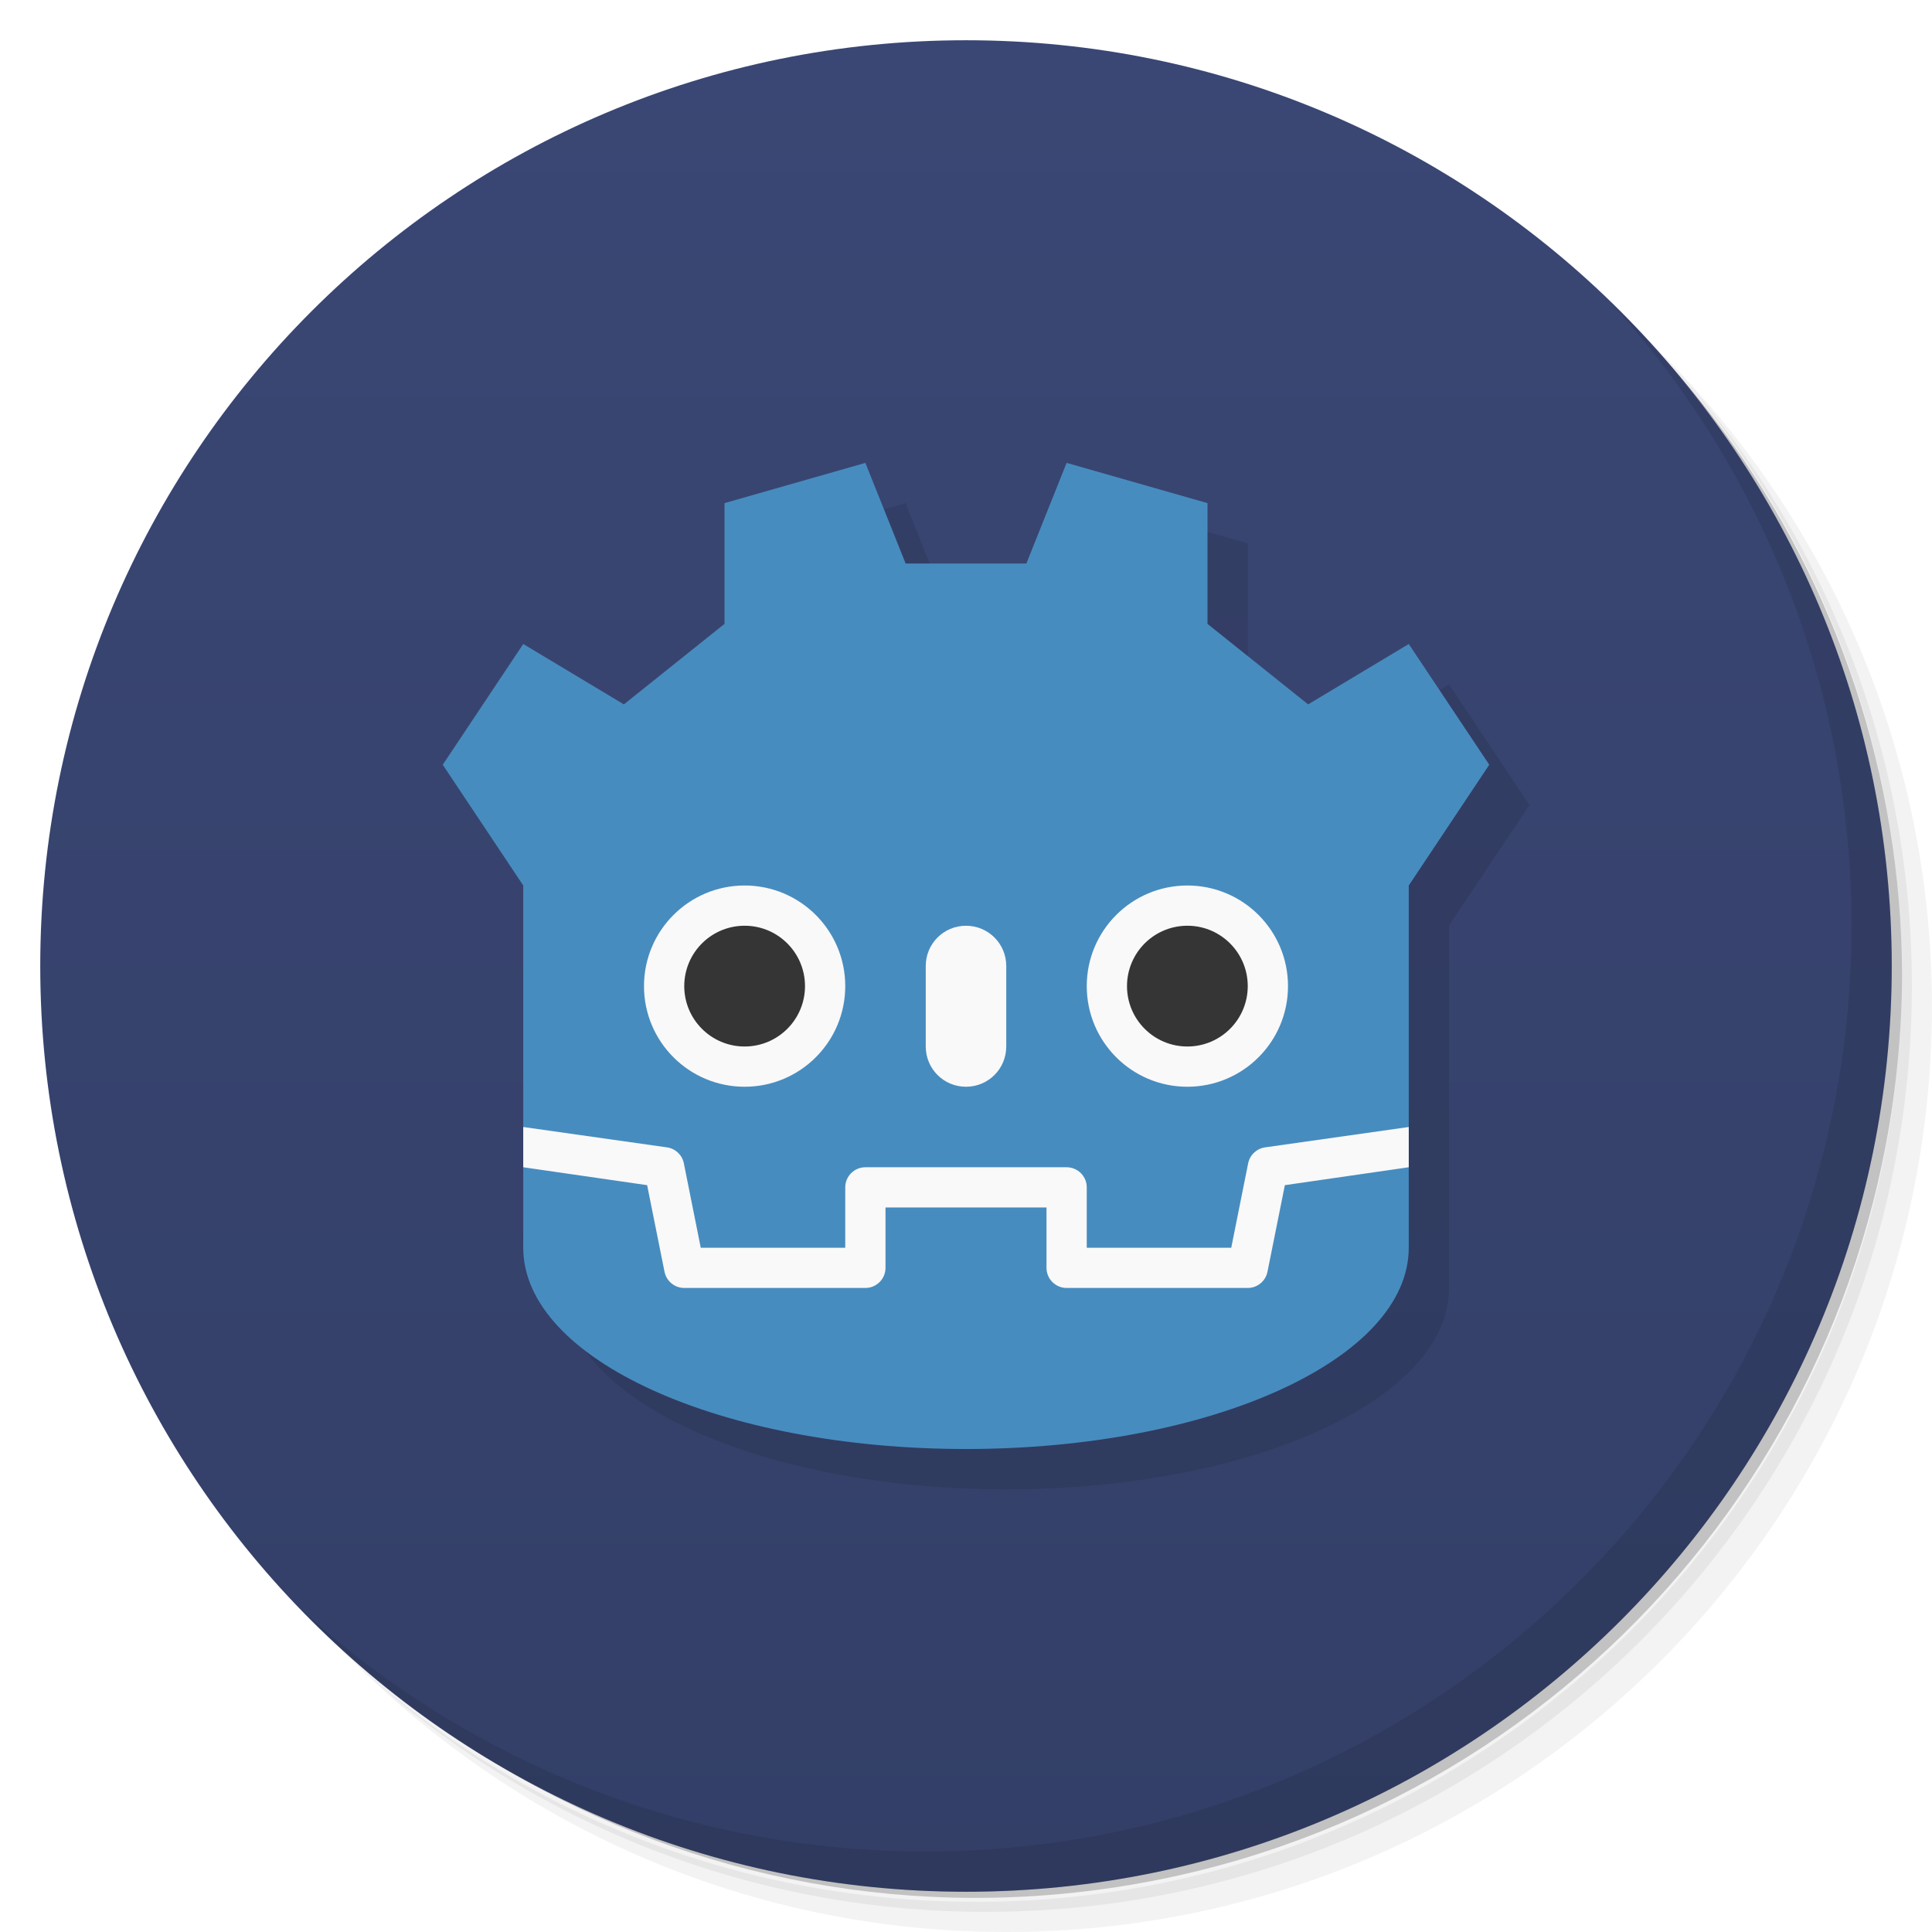
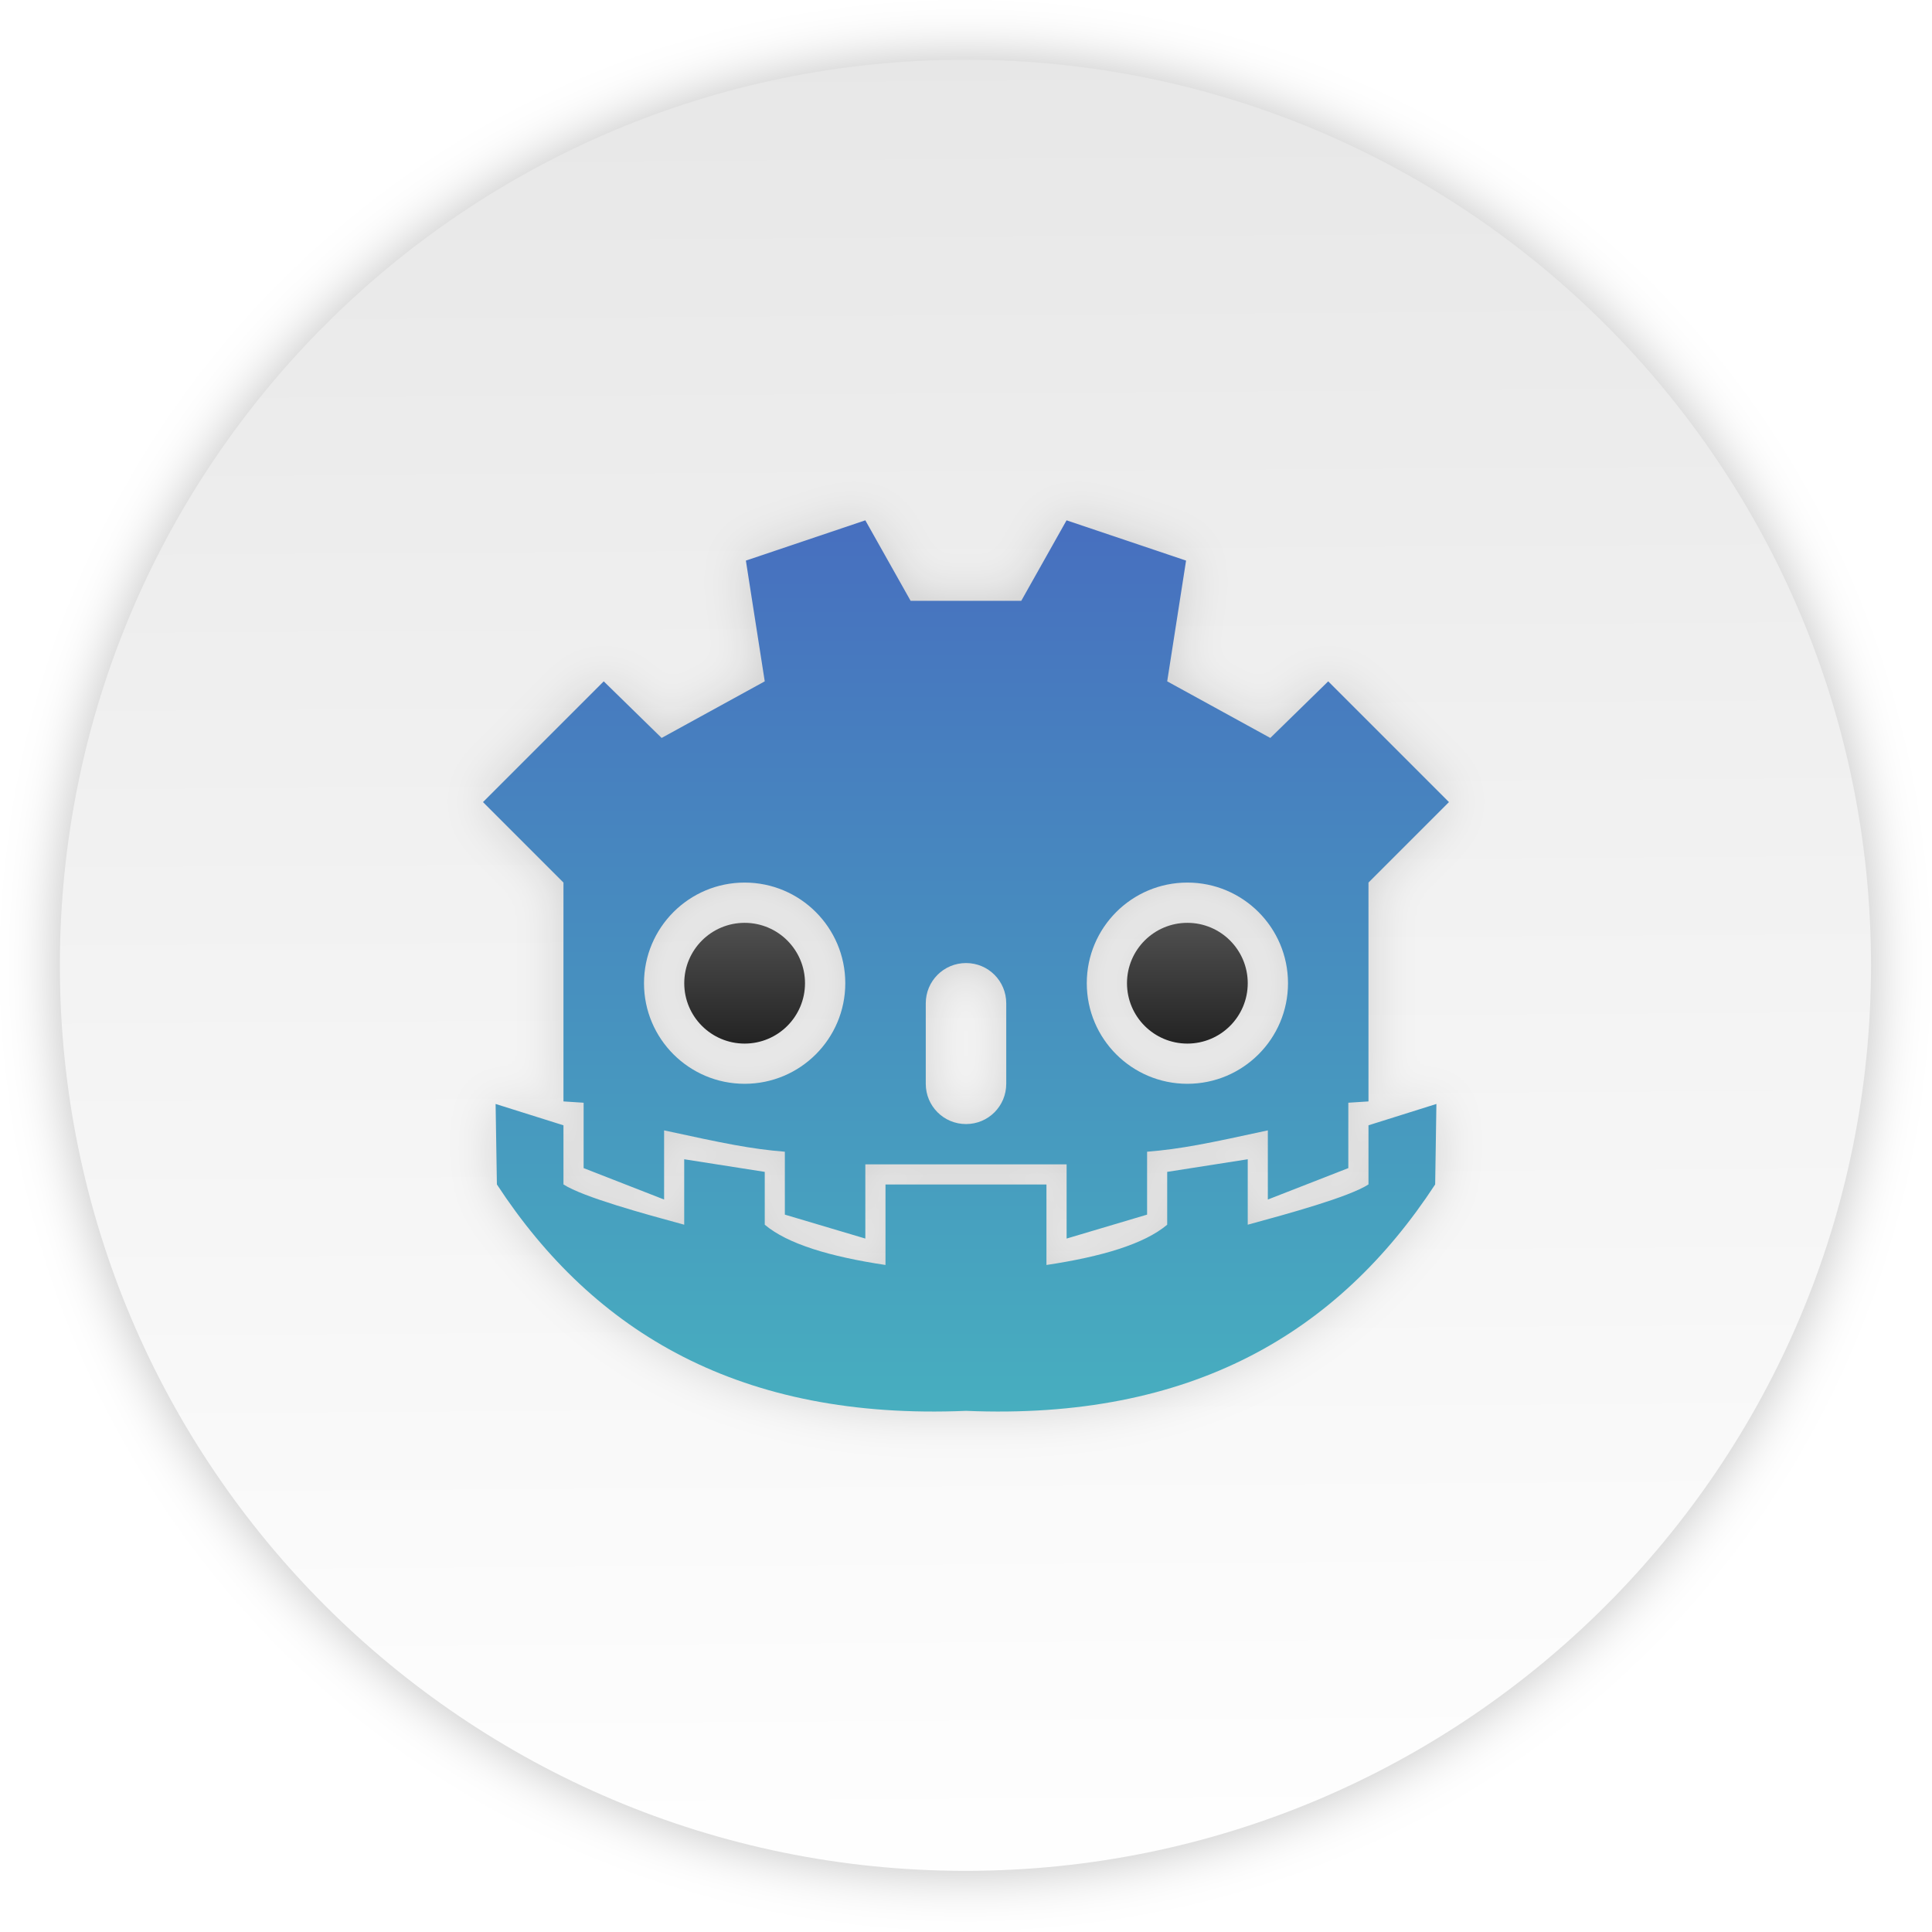
- <svg xmlns="http://www.w3.org/2000/svg" version="1.1" viewBox="0 0 48 48">
+ <svg xmlns="http://www.w3.org/2000/svg" xmlns:xlink="http://www.w3.org/1999/xlink" width="64" height="64" version="1.1">
  <defs>
-     <linearGradient id="bg" x2="0" y1="1" y2="47" gradientUnits="userSpaceOnUse">
-       <stop style="stop-color:#3a4774" offset="0" />
-       <stop style="stop-color:#333f67" offset="1" />
+     <linearGradient id="a">
+       <stop stop-color="#505050" offset="0" />
+       <stop stop-color="#232323" offset="1" />
    </linearGradient>
+     <linearGradient id="b" x1="408.25" x2="407.94" y1="547.6" y2="498.89" gradientTransform="matrix(1.3276 0 0 1.3276 -510.64 -663.52)" gradientUnits="userSpaceOnUse">
+       <stop stop-color="#fff" offset="0" />
+       <stop stop-color="#e6e6e6" offset="1" />
+     </linearGradient>
+     <filter id="d" x="-.059" y="-.061" width="1.118" height="1.122" color-interpolation-filters="sRGB">
+       <feGaussianBlur stdDeviation="10.562" />
+     </filter>
+     <filter id="c" x="-.036" y="-.036" width="1.072" height="1.072" color-interpolation-filters="sRGB">
+       <feGaussianBlur stdDeviation="0.89" />
+     </filter>
+     <filter x="-.06" y="-.06" width="1.12" height="1.12" color-interpolation-filters="sRGB">
+       <feGaussianBlur stdDeviation="0.212" />
+     </filter>
+     <linearGradient id="g" x1="32" x2="32" y1="17.238" y2="46.762" gradientUnits="userSpaceOnUse">
+       <stop stop-color="#476fbf" offset="0" />
+       <stop stop-color="#47aebf" offset="1" />
+     </linearGradient>
+     <linearGradient id="f" x1="22.704" x2="22.704" y1="42.59" y2="45.59" gradientUnits="userSpaceOnUse" xlink:href="#a" />
+     <linearGradient id="e" x1="33.704" x2="33.704" y1="42.59" y2="45.59" gradientUnits="userSpaceOnUse" xlink:href="#a" />
+     <filter id="h" x="-.058" y="-.063" width="1.115" height="1.125" color-interpolation-filters="sRGB">
+       <feGaussianBlur stdDeviation="0.577" />
+     </filter>
  </defs>
-   <path d="m36.31 5c5.859 4.062 9.688 10.831 9.688 18.5 0 12.426-10.07 22.5-22.5 22.5-7.669 0-14.438-3.828-18.5-9.688 1.037 1.822 2.306 3.499 3.781 4.969 4.085 3.712 9.514 5.969 15.469 5.969 12.703 0 23-10.298 23-23 0-5.954-2.256-11.384-5.969-15.469-1.469-1.475-3.147-2.744-4.969-3.781zm4.969 3.781c3.854 4.113 6.219 9.637 6.219 15.719 0 12.703-10.297 23-23 23-6.081 0-11.606-2.364-15.719-6.219 4.16 4.144 9.883 6.719 16.219 6.719 12.703 0 23-10.298 23-23 0-6.335-2.575-12.06-6.719-16.219z" style="opacity:.05" />
-   <path d="m41.28 8.781c3.712 4.085 5.969 9.514 5.969 15.469 0 12.703-10.297 23-23 23-5.954 0-11.384-2.256-15.469-5.969 4.113 3.854 9.637 6.219 15.719 6.219 12.703 0 23-10.298 23-23 0-6.081-2.364-11.606-6.219-15.719z" style="opacity:.1" />
-   <path d="m31.25 2.375c8.615 3.154 14.75 11.417 14.75 21.13 0 12.426-10.07 22.5-22.5 22.5-9.708 0-17.971-6.135-21.12-14.75a23 23 0 0 0 44.875-7 23 23 0 0 0-16-21.875z" style="opacity:.2" />
-   <circle cx="24" cy="24" r="23" style="fill:url(#bg)" />
-   <path d="m40.03 7.531c3.712 4.084 5.969 9.514 5.969 15.469 0 12.703-10.297 23-23 23-5.954 0-11.384-2.256-15.469-5.969 4.178 4.291 10.01 6.969 16.469 6.969 12.703 0 23-10.298 23-23 0-6.462-2.677-12.291-6.969-16.469z" style="opacity:.1" />
-   <path d="m22.5 12.5-3.5 1v3l-5 6.5v9c0 2.77 4.906 5 11 5 6.094 0 11-2.23 11-5v-9l2-3-2-3-2.5 1.5-2.5-2v-3l-3.5-1-1 2.5h-3z" style="opacity:.1;paint-order:normal" />
-   <path d="m21.5 11.5-3.5 1v3l-2.5 2-2.5-1.5-2 3 2 3v9c0 2.77 4.906 5 11 5 6.094 0 11-2.23 11-5v-9l2-3-2-3-2.5 1.5-2.5-2v-3l-3.5-1-1 2.5h-3z" style="fill:#478cbf;paint-order:normal" />
-   <path d="m18.5 22c-1.381 0-2.5 1.119-2.5 2.5s1.119 2.5 2.5 2.5c1.381 0 2.5-1.119 2.5-2.5s-1.119-2.5-2.5-2.5zm11 0c-1.381 0-2.5 1.119-2.5 2.5s1.119 2.5 2.5 2.5c1.381 0 2.5-1.119 2.5-2.5s-1.119-2.5-2.5-2.5zm-5.5 1c-0.554 0-1 0.446-1 1v2c0 0.554 0.446 1 1 1 0.554 0 1-0.446 1-1v-2c0-0.554-0.446-1-1-1zm-11 5v1l3.078 0.445 0.432 2.152c0.047 0.234 0.252 0.402 0.49 0.402h4.5c0.276 0 0.5-0.224 0.5-0.5v-1.5h4v1.5c0 0.276 0.224 0.5 0.5 0.5h4.5c0.238 0 0.443-0.169 0.49-0.402l0.432-2.152 3.078-0.445v-1l-3.57 0.506c-0.21 0.03-0.378 0.189-0.42 0.396l-0.42 2.098h-3.59v-1.5c0-0.276-0.224-0.5-0.5-0.5h-5c-0.276 0-0.5 0.224-0.5 0.5v1.5h-3.59l-0.42-2.098c-0.042-0.208-0.21-0.367-0.42-0.396z" style="fill:#f9f9f9" />
-   <path d="m18.543 23a1.5 1.5 0 0 0-1.543 1.5 1.5 1.5 0 0 0 3 0 1.5 1.5 0 0 0-1.457-1.5zm11 0a1.5 1.5 0 0 0-1.543 1.5 1.5 1.5 0 1 0 3 0 1.5 1.5 0 0 0-1.457-1.5z" style="fill:#353535" />
+   <rect transform="matrix(1.0115 0 0 1.0115 -389.32 -489.92)" x="386.85" y="486.31" width="59.315" height="59.315" ry="29.657" filter="url(#c)" opacity=".25" />
+   <rect x="1.983" y="1.978" width="59.997" height="59.997" ry="29.998" fill="url(#b)" stroke-width="1.012" />
+   <g transform="matrix(1.3333 0 0 1.3333 -5.6045 -26.215)" filter="url(#h)" opacity=".15" stroke-width=".75">
+     <path transform="matrix(.75 0 0 .75 4.2034 19.661)" d="m28.666 17.238-3.957 1.334 0.625 4-3.416 1.875-1.918-1.875-4 4 2.666 2.666v7.25l0.668 0.043v2.166l2.666 1.041v-2.291c1.98 0.431 2.872 0.616 4 0.707v2.084l2.666 0.793v-2.459h3.334 3.334v2.459l2.666-0.793v-2.084c1.128-0.091 2.02-0.276 4-0.707v2.291l2.666-1.041v-2.166l0.668-0.043v-7.25l2.666-2.666-4-4-1.918 1.875-3.416-1.875 0.625-4-3.959-1.334-1.5 2.666h-1.834-1.832l-1.5-2.666zm-3.998 12c1.841 0 3.334 1.493 3.334 3.334 0 1.841-1.493 3.332-3.334 3.332-1.841 0-3.334-1.491-3.334-3.332 0-1.841 1.493-3.334 3.334-3.334zm14.666 0c1.841 0 3.334 1.493 3.334 3.334 0 1.841-1.493 3.332-3.334 3.332-1.841 0-3.332-1.491-3.332-3.332 0-1.841 1.491-3.334 3.332-3.334zm-7.332 2.666c0.739 0 1.332 0.595 1.332 1.334v2.666c0 0.739-0.593 1.334-1.332 1.334s-1.334-0.595-1.334-1.334v-2.666c0-0.739 0.595-1.334 1.334-1.334zm-15.584 4.668 0.043 2.666c3.221 4.921 8.08 7.815 15.541 7.5 7.465 0.315 12.32-2.579 15.541-7.5l0.041-2.666-2.25 0.707v1.959c-0.652 0.42-2.667 0.971-4 1.334v-2.168l-2.668 0.418v1.75c-0.755 0.637-2.161 1.058-4 1.334v-2.666h-2.666-2.666v2.666c-1.839-0.276-3.245-0.697-4-1.334v-1.75l-2.668-0.418v2.168c-1.333-0.363-3.348-0.914-4-1.334v-1.959l-2.248-0.707z" />
+     <path d="m24.204 44.09a1.5 1.5 0 1 1-3 0 1.5 1.5 0 1 1 3 0z" />
+     <path d="m35.204 44.09a1.5 1.5 0 1 1-3 0 1.5 1.5 0 1 1 3 0z" />
+   </g>
+   <g transform="matrix(1.3333 0 0 1.3333 -5.6045 -26.215)" stroke-width=".75">
+     <path transform="matrix(.75 0 0 .75 4.2034 19.661)" d="m28.666 17.238-3.957 1.334 0.625 4-3.416 1.875-1.918-1.875-4 4 2.666 2.666v7.25l0.668 0.043v2.166l2.666 1.041v-2.291c1.98 0.431 2.872 0.616 4 0.707v2.084l2.666 0.793v-2.459h3.334 3.334v2.459l2.666-0.793v-2.084c1.128-0.091 2.02-0.276 4-0.707v2.291l2.666-1.041v-2.166l0.668-0.043v-7.25l2.666-2.666-4-4-1.918 1.875-3.416-1.875 0.625-4-3.959-1.334-1.5 2.666h-1.834-1.832l-1.5-2.666zm-3.998 12c1.841 0 3.334 1.493 3.334 3.334 0 1.841-1.493 3.332-3.334 3.332-1.841 0-3.334-1.491-3.334-3.332 0-1.841 1.493-3.334 3.334-3.334zm14.666 0c1.841 0 3.334 1.493 3.334 3.334 0 1.841-1.493 3.332-3.334 3.332-1.841 0-3.332-1.491-3.332-3.332 0-1.841 1.491-3.334 3.332-3.334zm-7.332 2.666c0.739 0 1.332 0.595 1.332 1.334v2.666c0 0.739-0.593 1.334-1.332 1.334s-1.334-0.595-1.334-1.334v-2.666c0-0.739 0.595-1.334 1.334-1.334zm-15.584 4.668 0.043 2.666c3.221 4.921 8.08 7.815 15.541 7.5 7.465 0.315 12.32-2.579 15.541-7.5l0.041-2.666-2.25 0.707v1.959c-0.652 0.42-2.667 0.971-4 1.334v-2.168l-2.668 0.418v1.75c-0.755 0.637-2.161 1.058-4 1.334v-2.666h-2.666-2.666v2.666c-1.839-0.276-3.245-0.697-4-1.334v-1.75l-2.668-0.418v2.168c-1.333-0.363-3.348-0.914-4-1.334v-1.959l-2.248-0.707z" fill="url(#g)" />
+     <path d="m24.204 44.09a1.5 1.5 0 1 1-3 0 1.5 1.5 0 1 1 3 0z" fill="url(#f)" />
+     <path d="m35.204 44.09a1.5 1.5 0 1 1-3 0 1.5 1.5 0 1 1 3 0z" fill="url(#e)" />
+   </g>
</svg>
